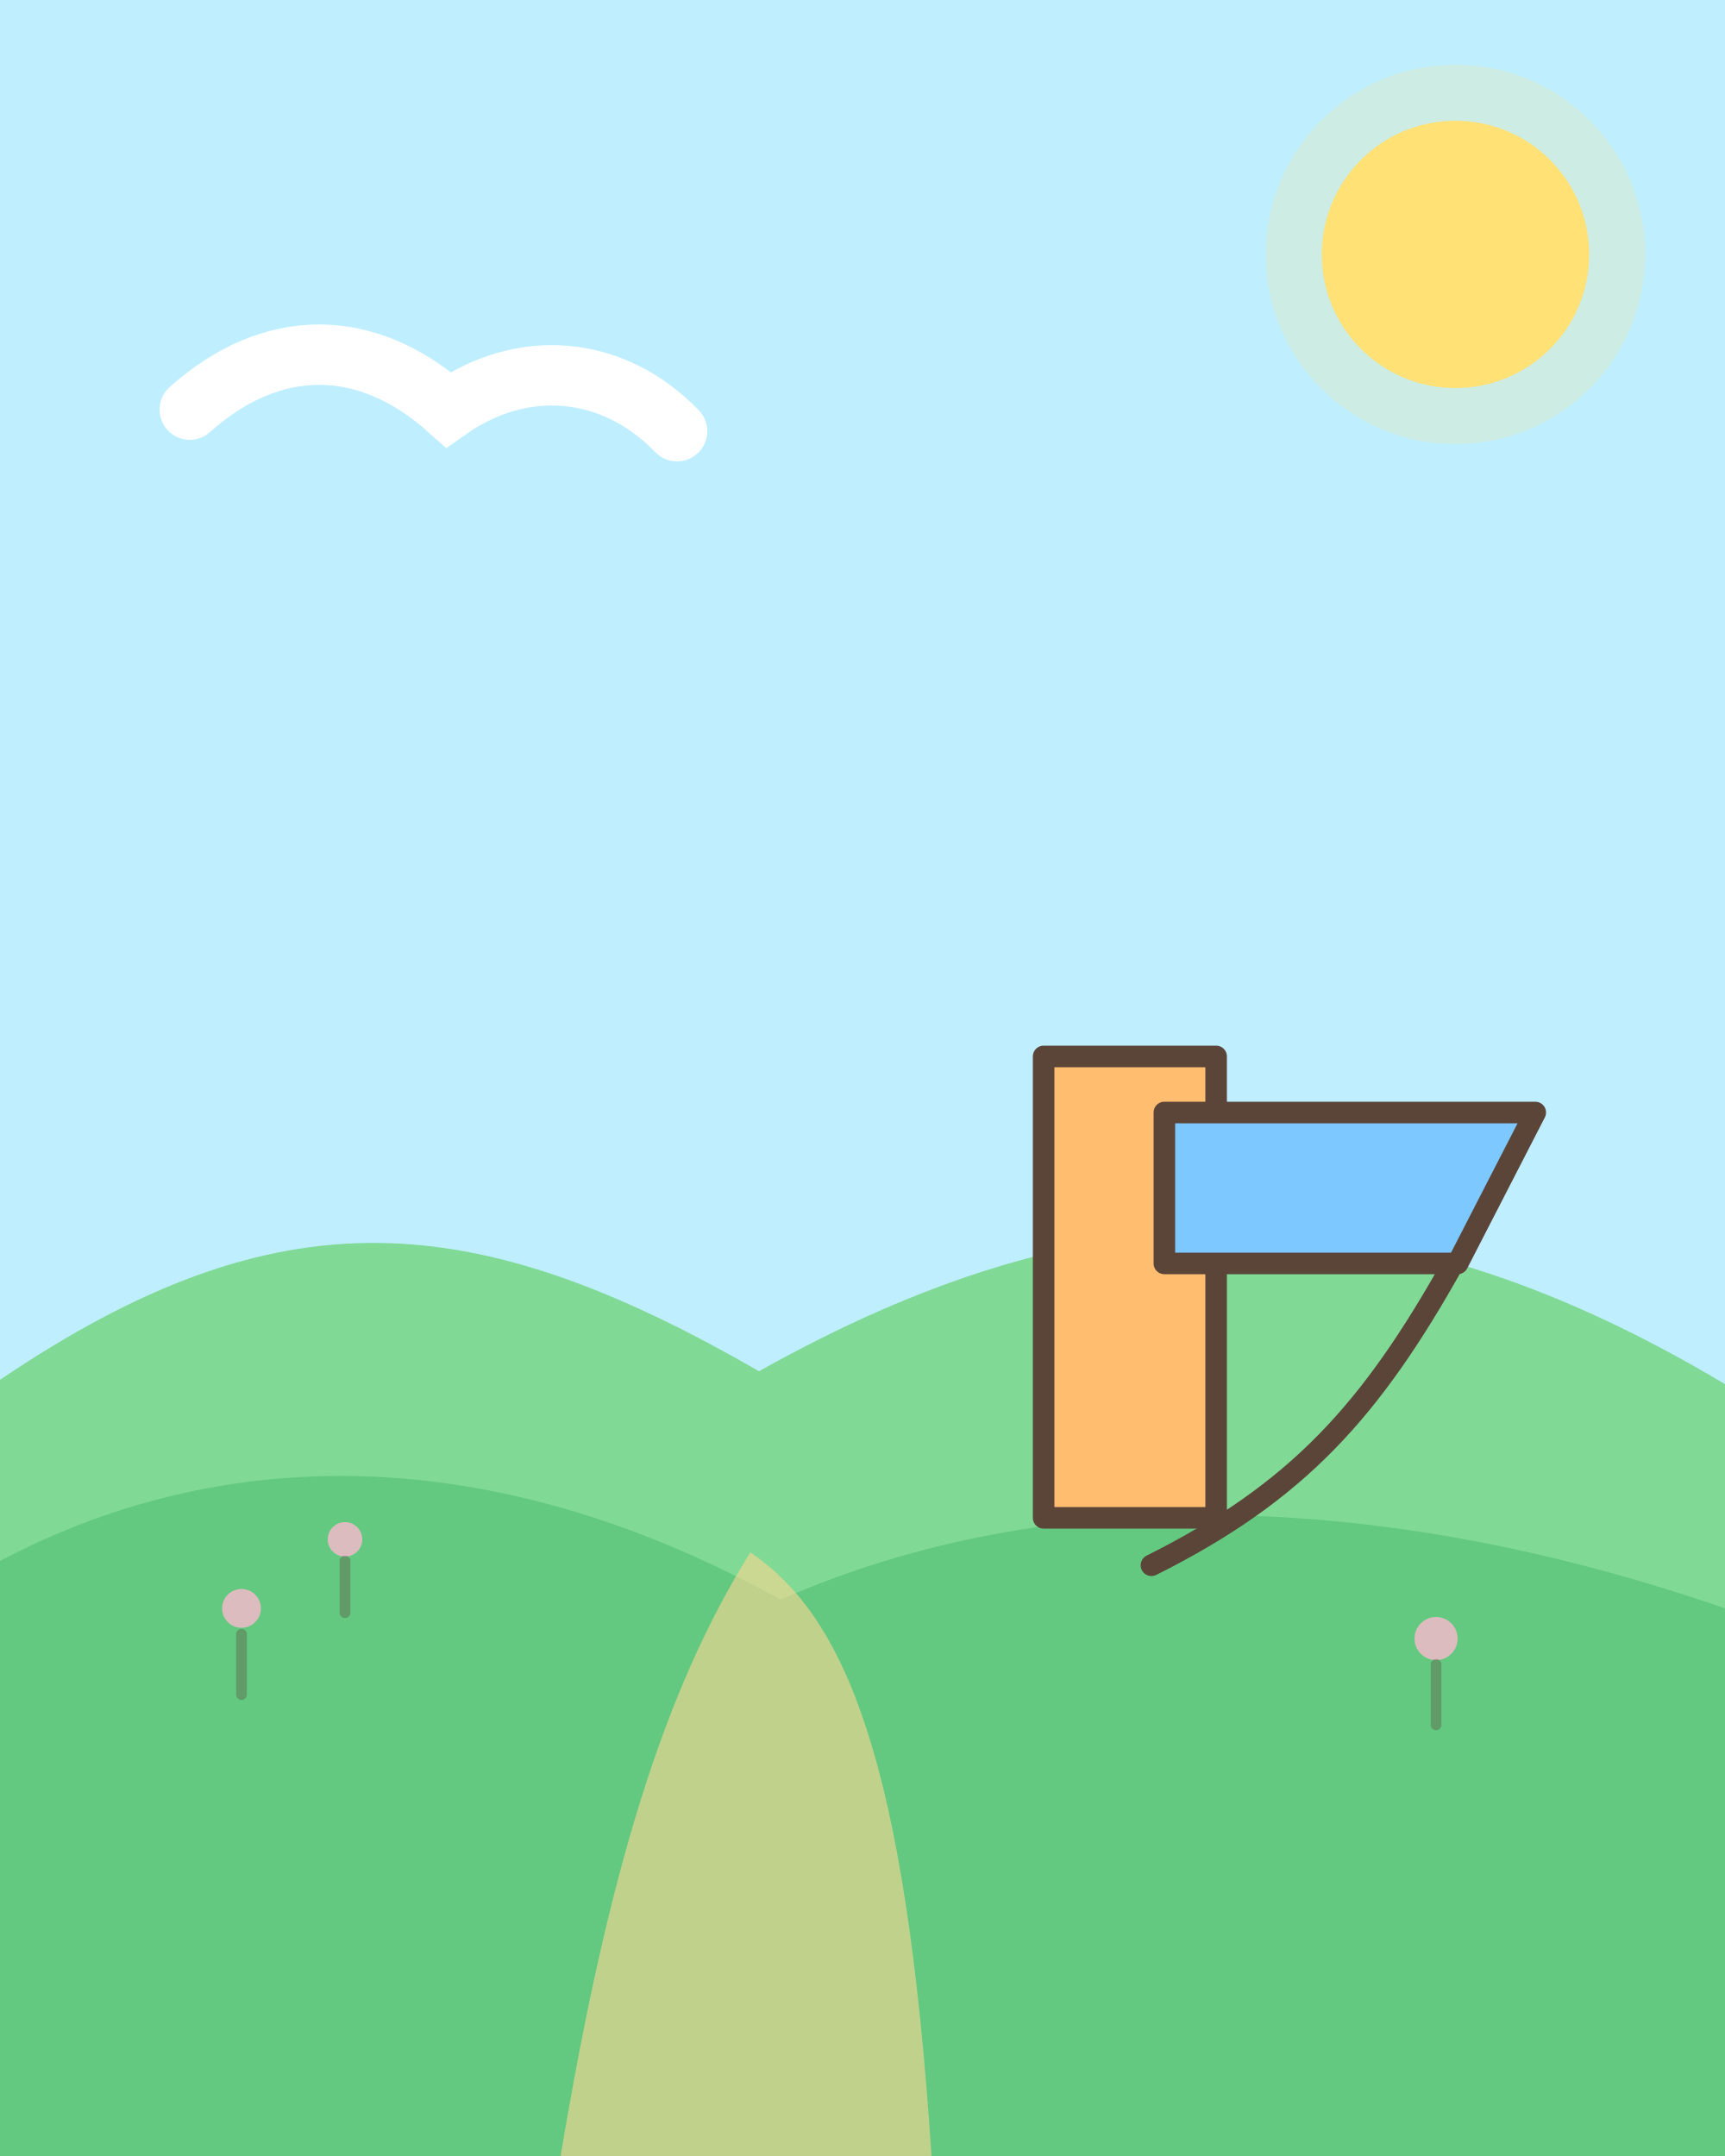
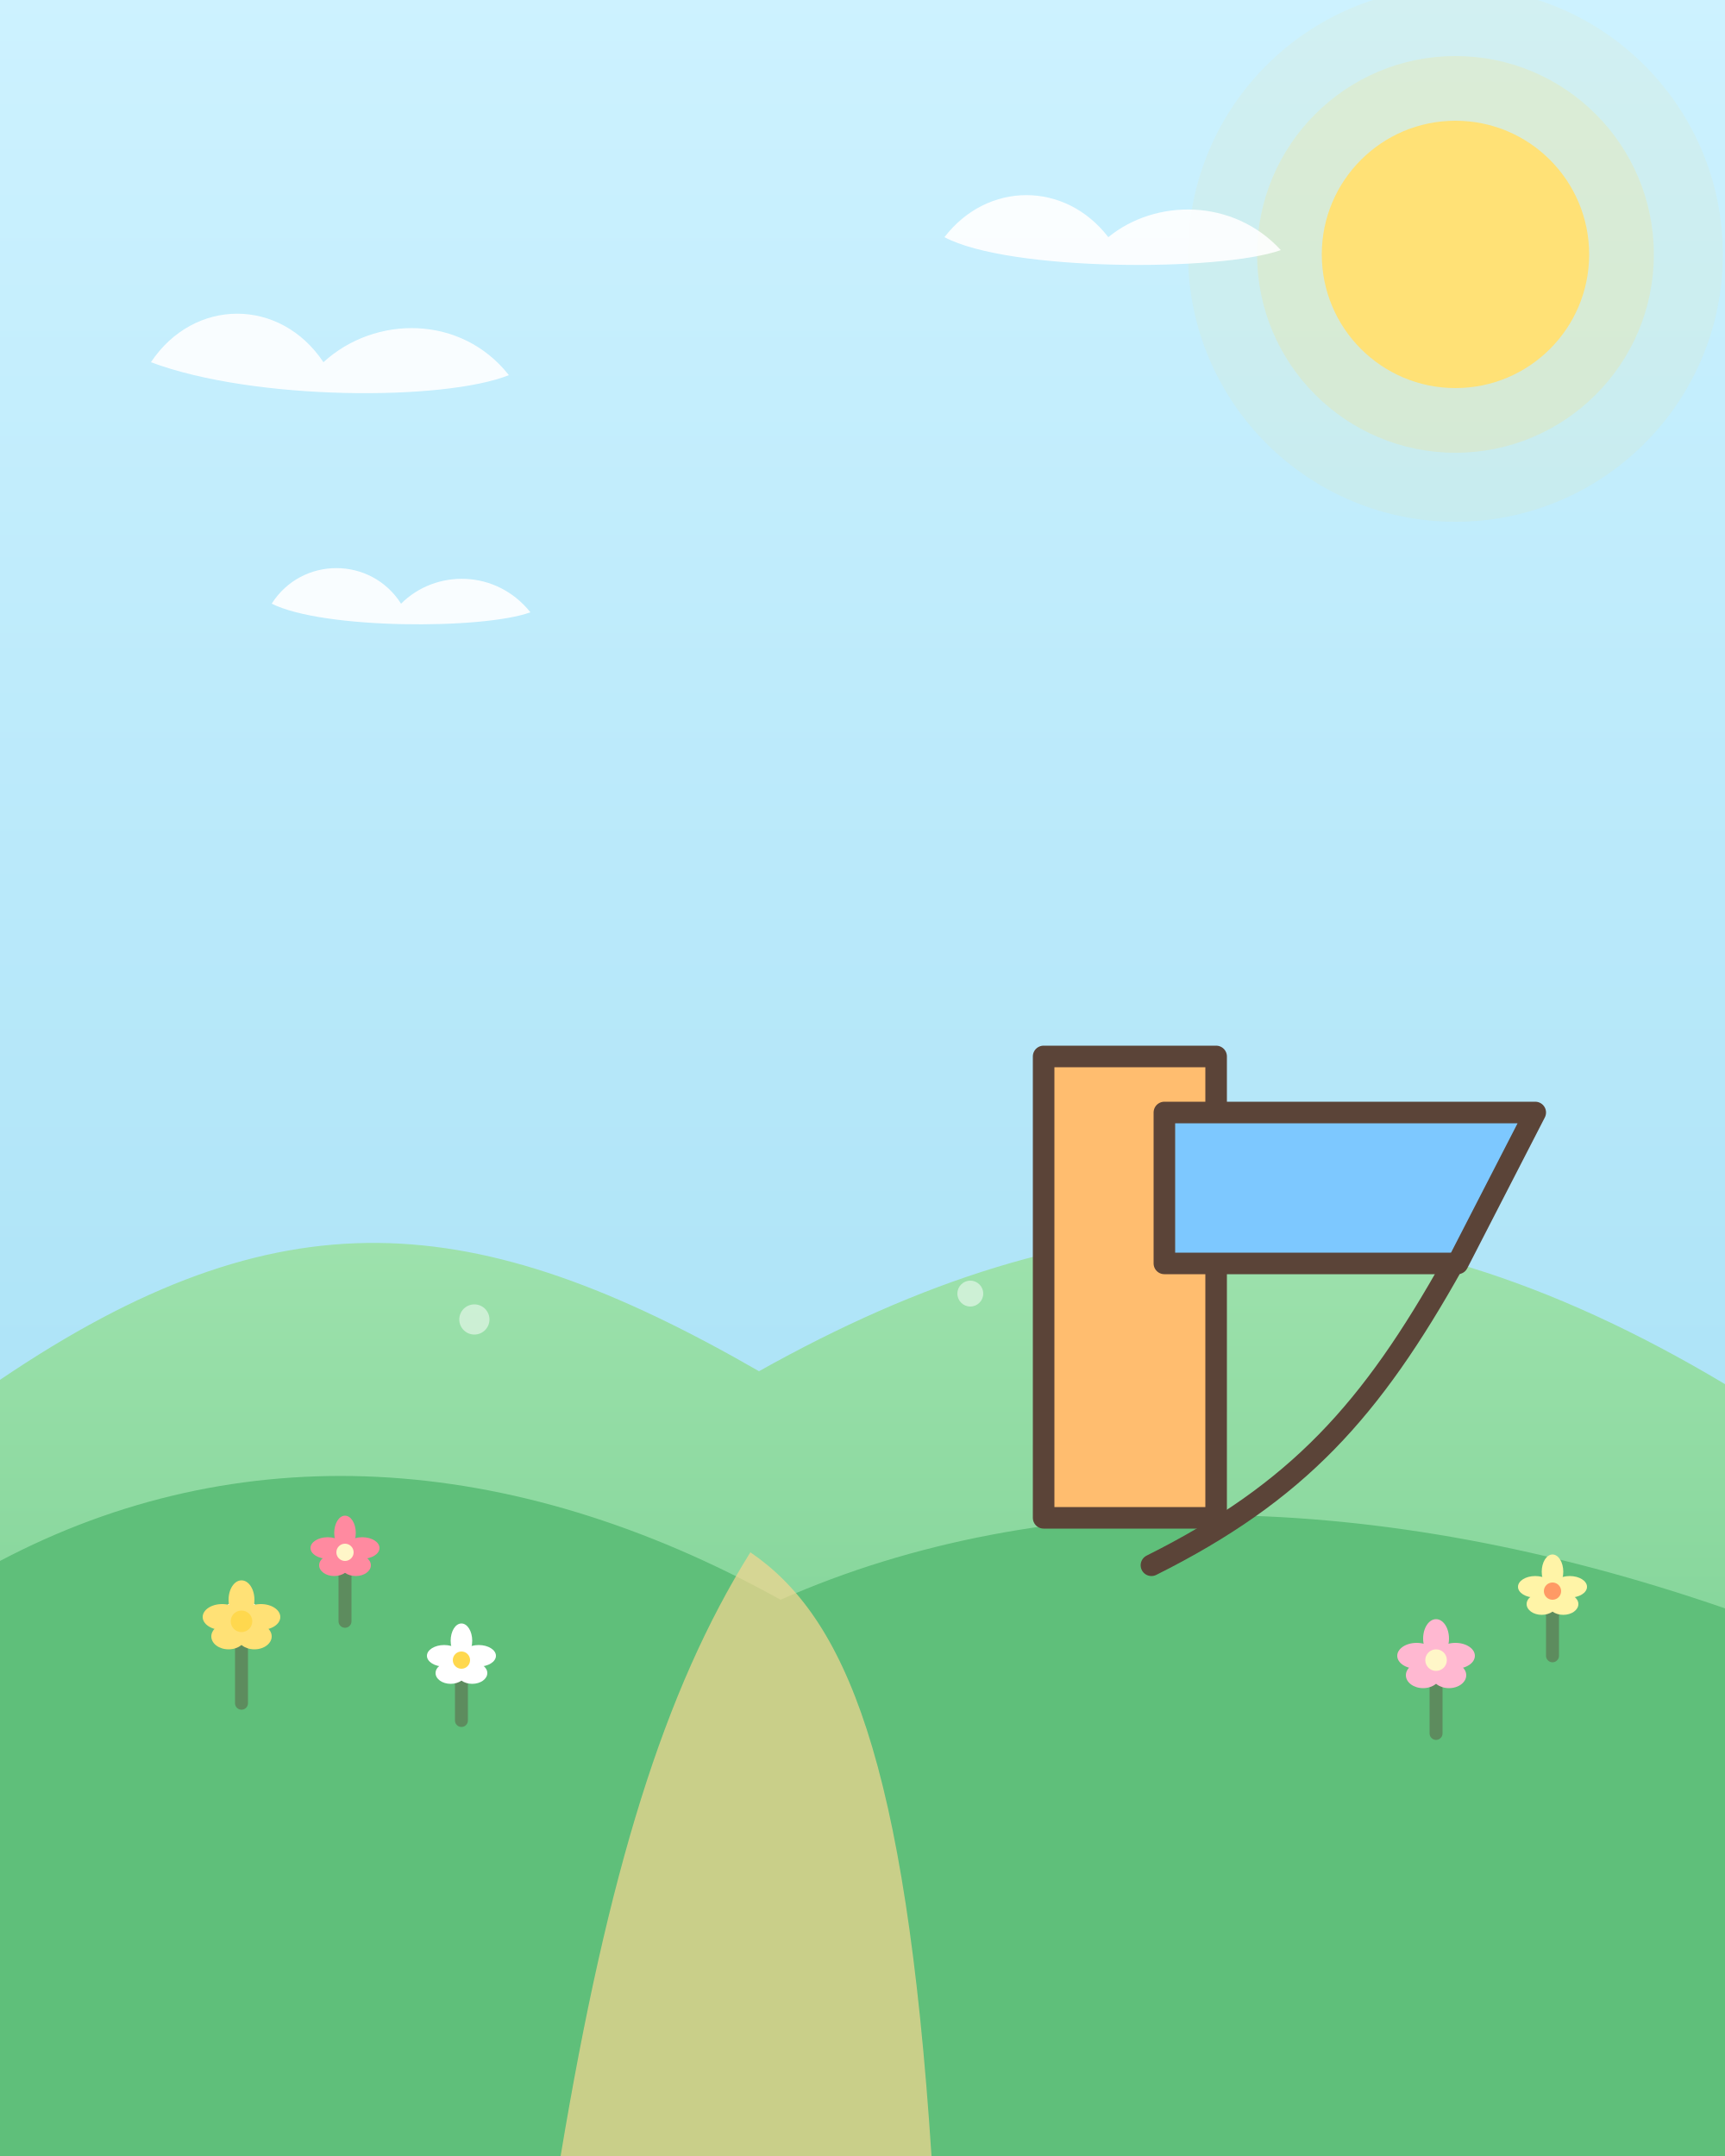
<svg xmlns="http://www.w3.org/2000/svg" viewBox="0 0 800 1000" data-draw-bounds="0 0 800 1000">
-   <rect width="800" height="1000" fill="#bfefff" />
+   <defs>
+     <linearGradient id="park-sky" x1="0" y1="0" x2="0" y2="1">
+       <stop offset="0%" stop-color="#cdf2ff" />
+       <stop offset="100%" stop-color="#9ddcf3" />
+     </linearGradient>
+     <linearGradient id="park-ground" x1="0" y1="0" x2="0" y2="1">
+       <stop offset="0%" stop-color="#9ee2ad" />
+       <stop offset="100%" stop-color="#67c684" />
+     </linearGradient>
+   </defs>
+   <rect width="800" height="1000" fill="url(#park-sky)" />
  <circle cx="675" cy="118" r="62" fill="#ffe176" />
-   <circle cx="675" cy="118" r="88" fill="#ffe176" opacity=".2" />
-   <path d="M0 640c130-88 220-80 352-4 150-84 284-92 448 6v358H0z" fill="#80d995" />
-   <path d="M0 724c110-58 236-52 362 18 122-54 276-52 438 4v254H0z" fill="#63c981" />
-   <path d="M348 720c44 30 72 96 84 280H260c22-132 48-216 88-280z" fill="#f7d690" opacity=".62" />
+   <circle cx="675" cy="118" r="92" fill="#ffe176" opacity=".22" />
+   <circle cx="675" cy="118" r="124" fill="#ffe176" opacity=".1" />
+   <g fill="#ffffff" opacity=".9">
+     <path d="M70 168c20-30 60-30 80 0 24-22 64-22 86 6-30 12-118 12-166-6z" />
+     <path d="M438 110c20-26 56-26 76 0 22-18 58-18 80 6-28 10-126 10-156-6z" />
+     <path d="M126 280c14-22 46-22 60 0 16-16 44-16 60 4-22 8-96 8-120-4z" />
+   </g>
+   <path d="M0 640c130-88 220-80 352-4 150-84 284-92 448 6v358H0z" fill="url(#park-ground)" />
+   <path d="M0 724c110-58 236-52 362 18 122-54 276-52 438 4v254H0z" fill="#5fbf7a" />
+   <path d="M348 720c44 30 72 96 84 280H260c22-132 48-216 88-280z" fill="#f7d690" opacity=".7" />
  <path d="M484 490h80v214h-80z" fill="#ffbd6f" stroke="#5b4438" stroke-width="10" stroke-linejoin="round" />
  <path d="M540 516h172l-36 70H540z" fill="#7dc8ff" stroke="#5b4438" stroke-width="10" stroke-linejoin="round" />
  <path d="M674 586c-38 68-72 106-140 140" fill="none" stroke="#5b4438" stroke-width="10" stroke-linecap="round" />
-   <path d="M88 190c38-34 82-34 120 0 34-24 76-21 106 10" fill="none" stroke="#ffffff" stroke-width="28" stroke-linecap="round" />
-   <g fill="#ffb8d1" opacity=".78">
-     <circle cx="112" cy="746" r="9" />
-     <circle cx="160" cy="714" r="8" />
-     <circle cx="666" cy="760" r="10" />
+   <g stroke="#5b4438" stroke-width="6" stroke-linecap="round" opacity=".42">
+     <path d="M112 758v32" />
+     <path d="M160 724v28" />
+     <path d="M214 776v22" />
+     <path d="M666 772v32" />
+     <path d="M720 740v28" />
  </g>
-   <g stroke="#5b4438" stroke-width="5" stroke-linecap="round" opacity=".34">
-     <path d="M112 758v28" />
-     <path d="M160 724v24" />
-     <path d="M666 772v28" />
+   <g fill="#ffffff">
+     <g transform="translate(112 752)">
+       <circle r="10" />
+       <g fill="#ffe176">
+         <ellipse cx="0" cy="-10" rx="6" ry="9" />
+         <ellipse cx="9" cy="-2" rx="9" ry="6" />
+         <ellipse cx="-9" cy="-2" rx="9" ry="6" />
+         <ellipse cx="6" cy="7" rx="8" ry="6" />
+         <ellipse cx="-6" cy="7" rx="8" ry="6" />
+       </g>
+       <circle r="5" fill="#ffd84e" />
+     </g>
+     <g transform="translate(160 720)">
+       <g fill="#ff8aa0">
+         <ellipse cx="0" cy="-9" rx="5" ry="8" />
+         <ellipse cx="8" cy="-2" rx="8" ry="5" />
+         <ellipse cx="-8" cy="-2" rx="8" ry="5" />
+         <ellipse cx="5" cy="6" rx="7" ry="5" />
+         <ellipse cx="-5" cy="6" rx="7" ry="5" />
+       </g>
+       <circle r="4" fill="#fff6c8" />
+     </g>
+     <g transform="translate(214 770)">
+       <g fill="#ffffff">
+         <ellipse cx="0" cy="-9" rx="5" ry="8" />
+         <ellipse cx="8" cy="-2" rx="8" ry="5" />
+         <ellipse cx="-8" cy="-2" rx="8" ry="5" />
+         <ellipse cx="5" cy="6" rx="7" ry="5" />
+         <ellipse cx="-5" cy="6" rx="7" ry="5" />
+       </g>
+       <circle r="4" fill="#ffd84e" />
+     </g>
+     <g transform="translate(666 770)">
+       <g fill="#ffb8d1">
+         <ellipse cx="0" cy="-10" rx="6" ry="9" />
+         <ellipse cx="9" cy="-2" rx="9" ry="6" />
+         <ellipse cx="-9" cy="-2" rx="9" ry="6" />
+         <ellipse cx="6" cy="7" rx="8" ry="6" />
+         <ellipse cx="-6" cy="7" rx="8" ry="6" />
+       </g>
+       <circle r="5" fill="#fff6c8" />
+     </g>
+     <g transform="translate(720 738)">
+       <g fill="#fff4a7">
+         <ellipse cx="0" cy="-9" rx="5" ry="8" />
+         <ellipse cx="8" cy="-2" rx="8" ry="5" />
+         <ellipse cx="-8" cy="-2" rx="8" ry="5" />
+         <ellipse cx="5" cy="6" rx="7" ry="5" />
+         <ellipse cx="-5" cy="6" rx="7" ry="5" />
+       </g>
+       <circle r="4" fill="#ff9a65" />
+     </g>
+   </g>
+   <g fill="#ffffff" opacity=".5">
+     <circle cx="220" cy="612" r="7" />
+     <circle cx="450" cy="600" r="6" />
  </g>
</svg>
